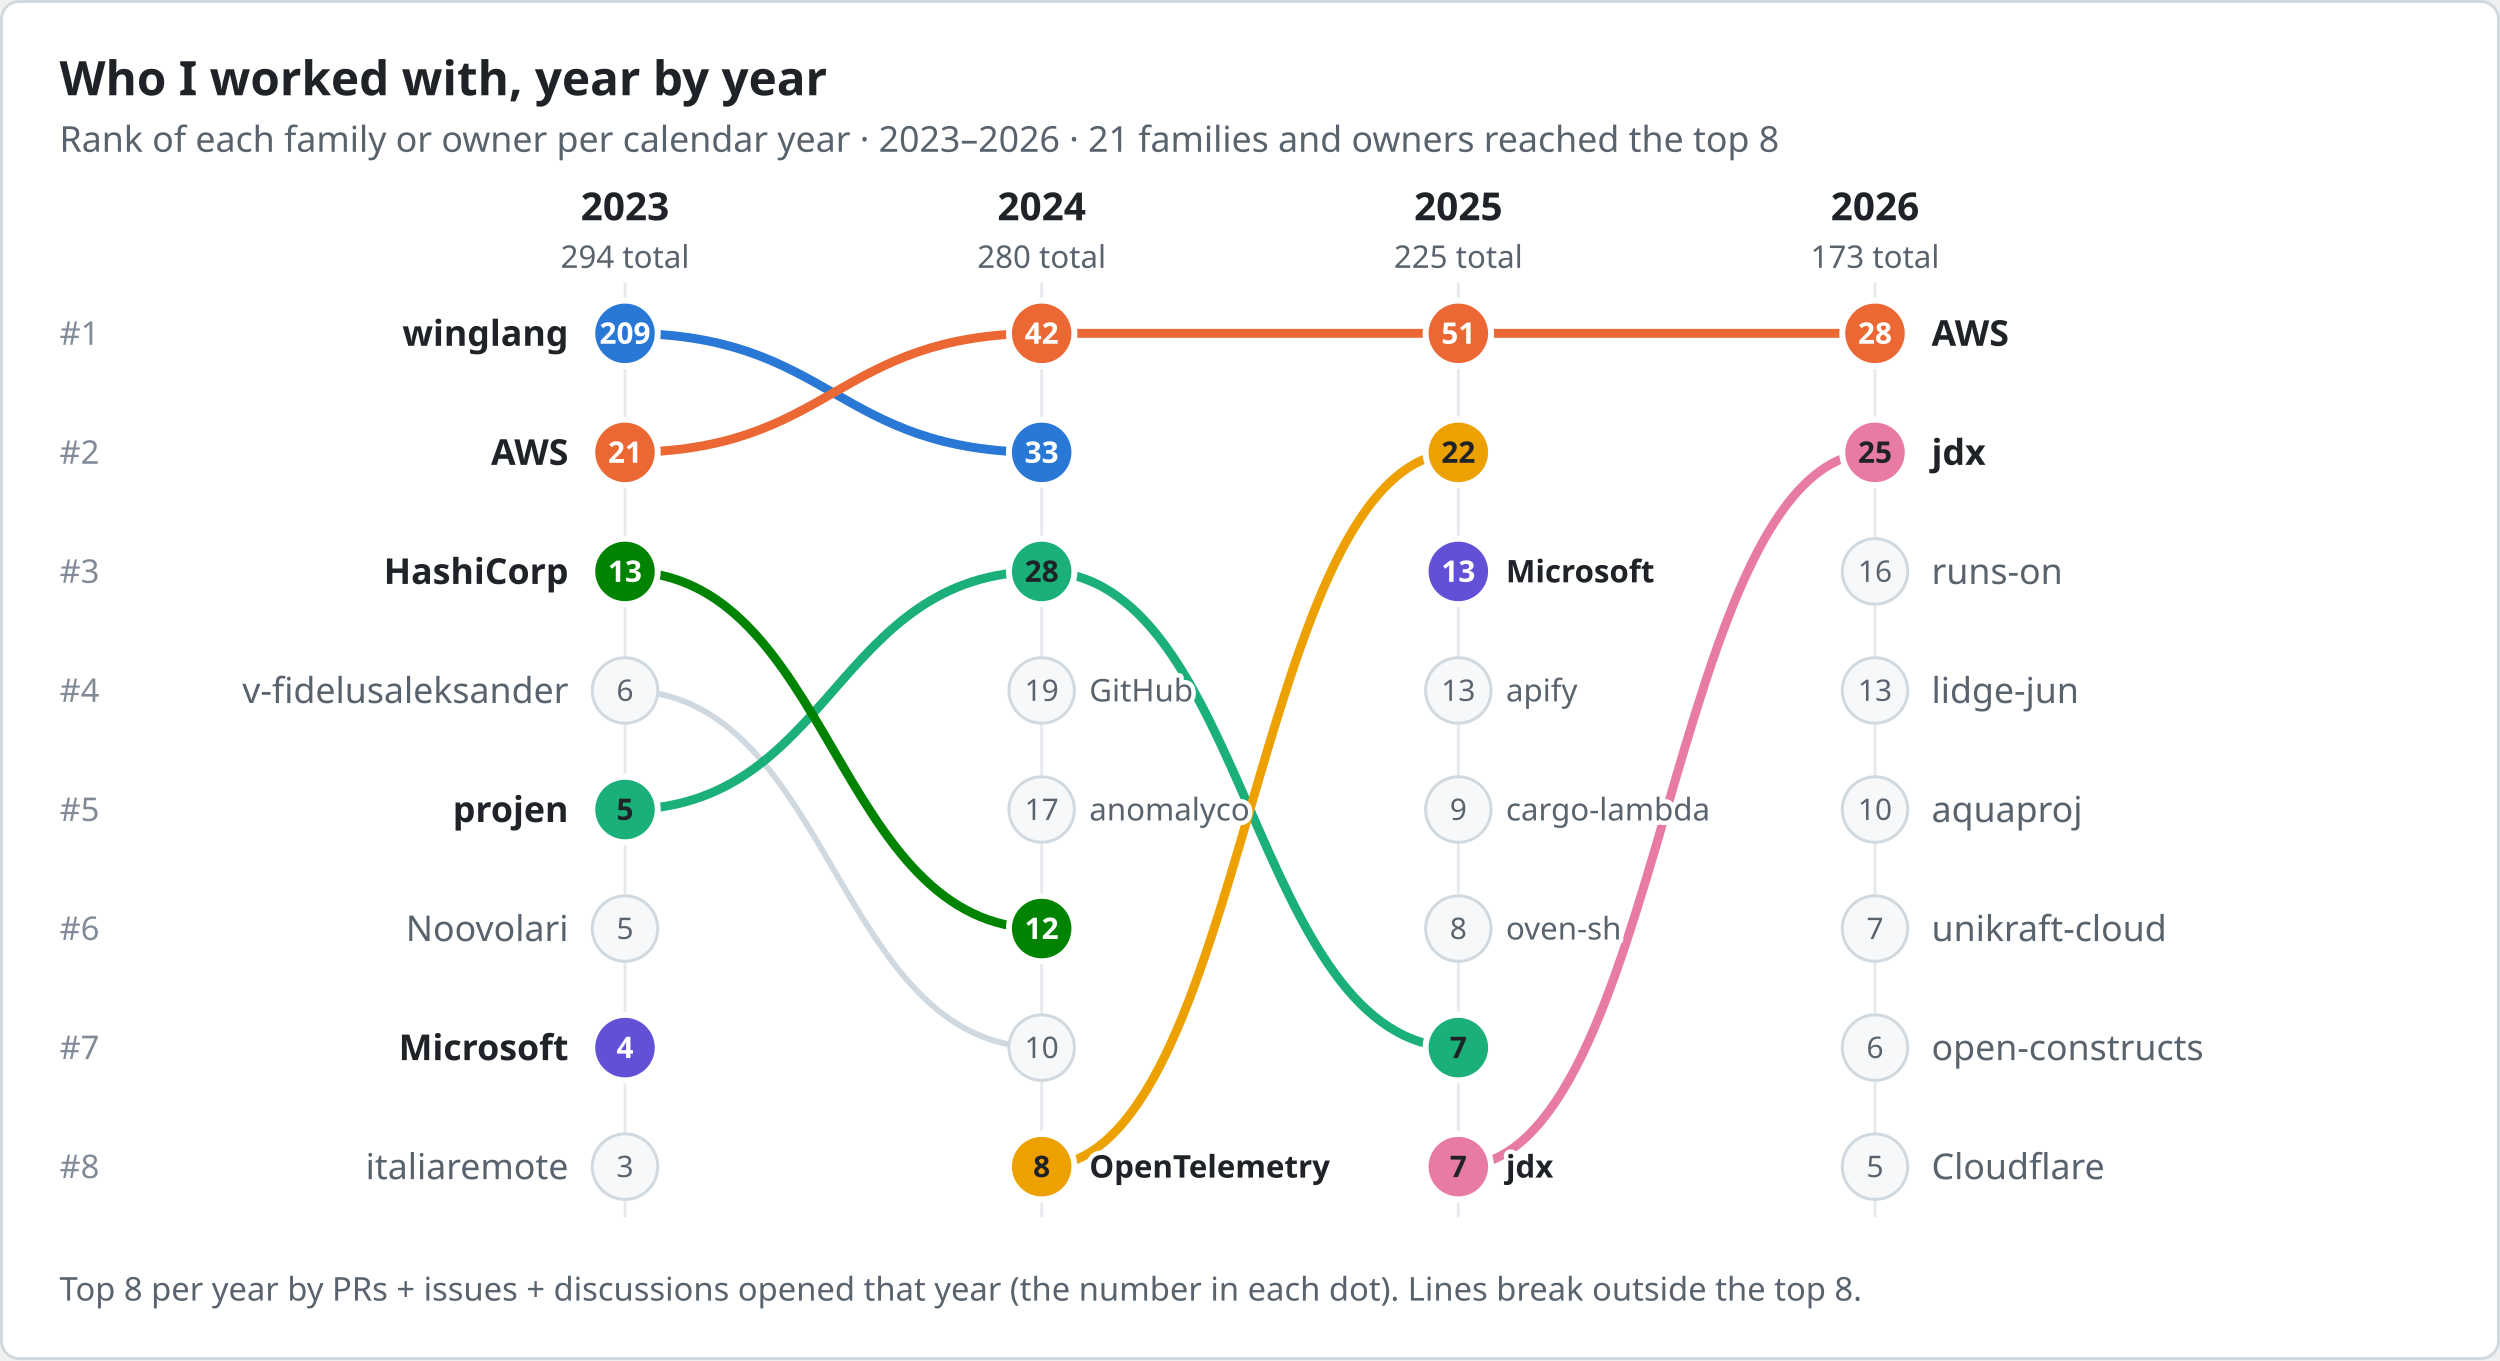
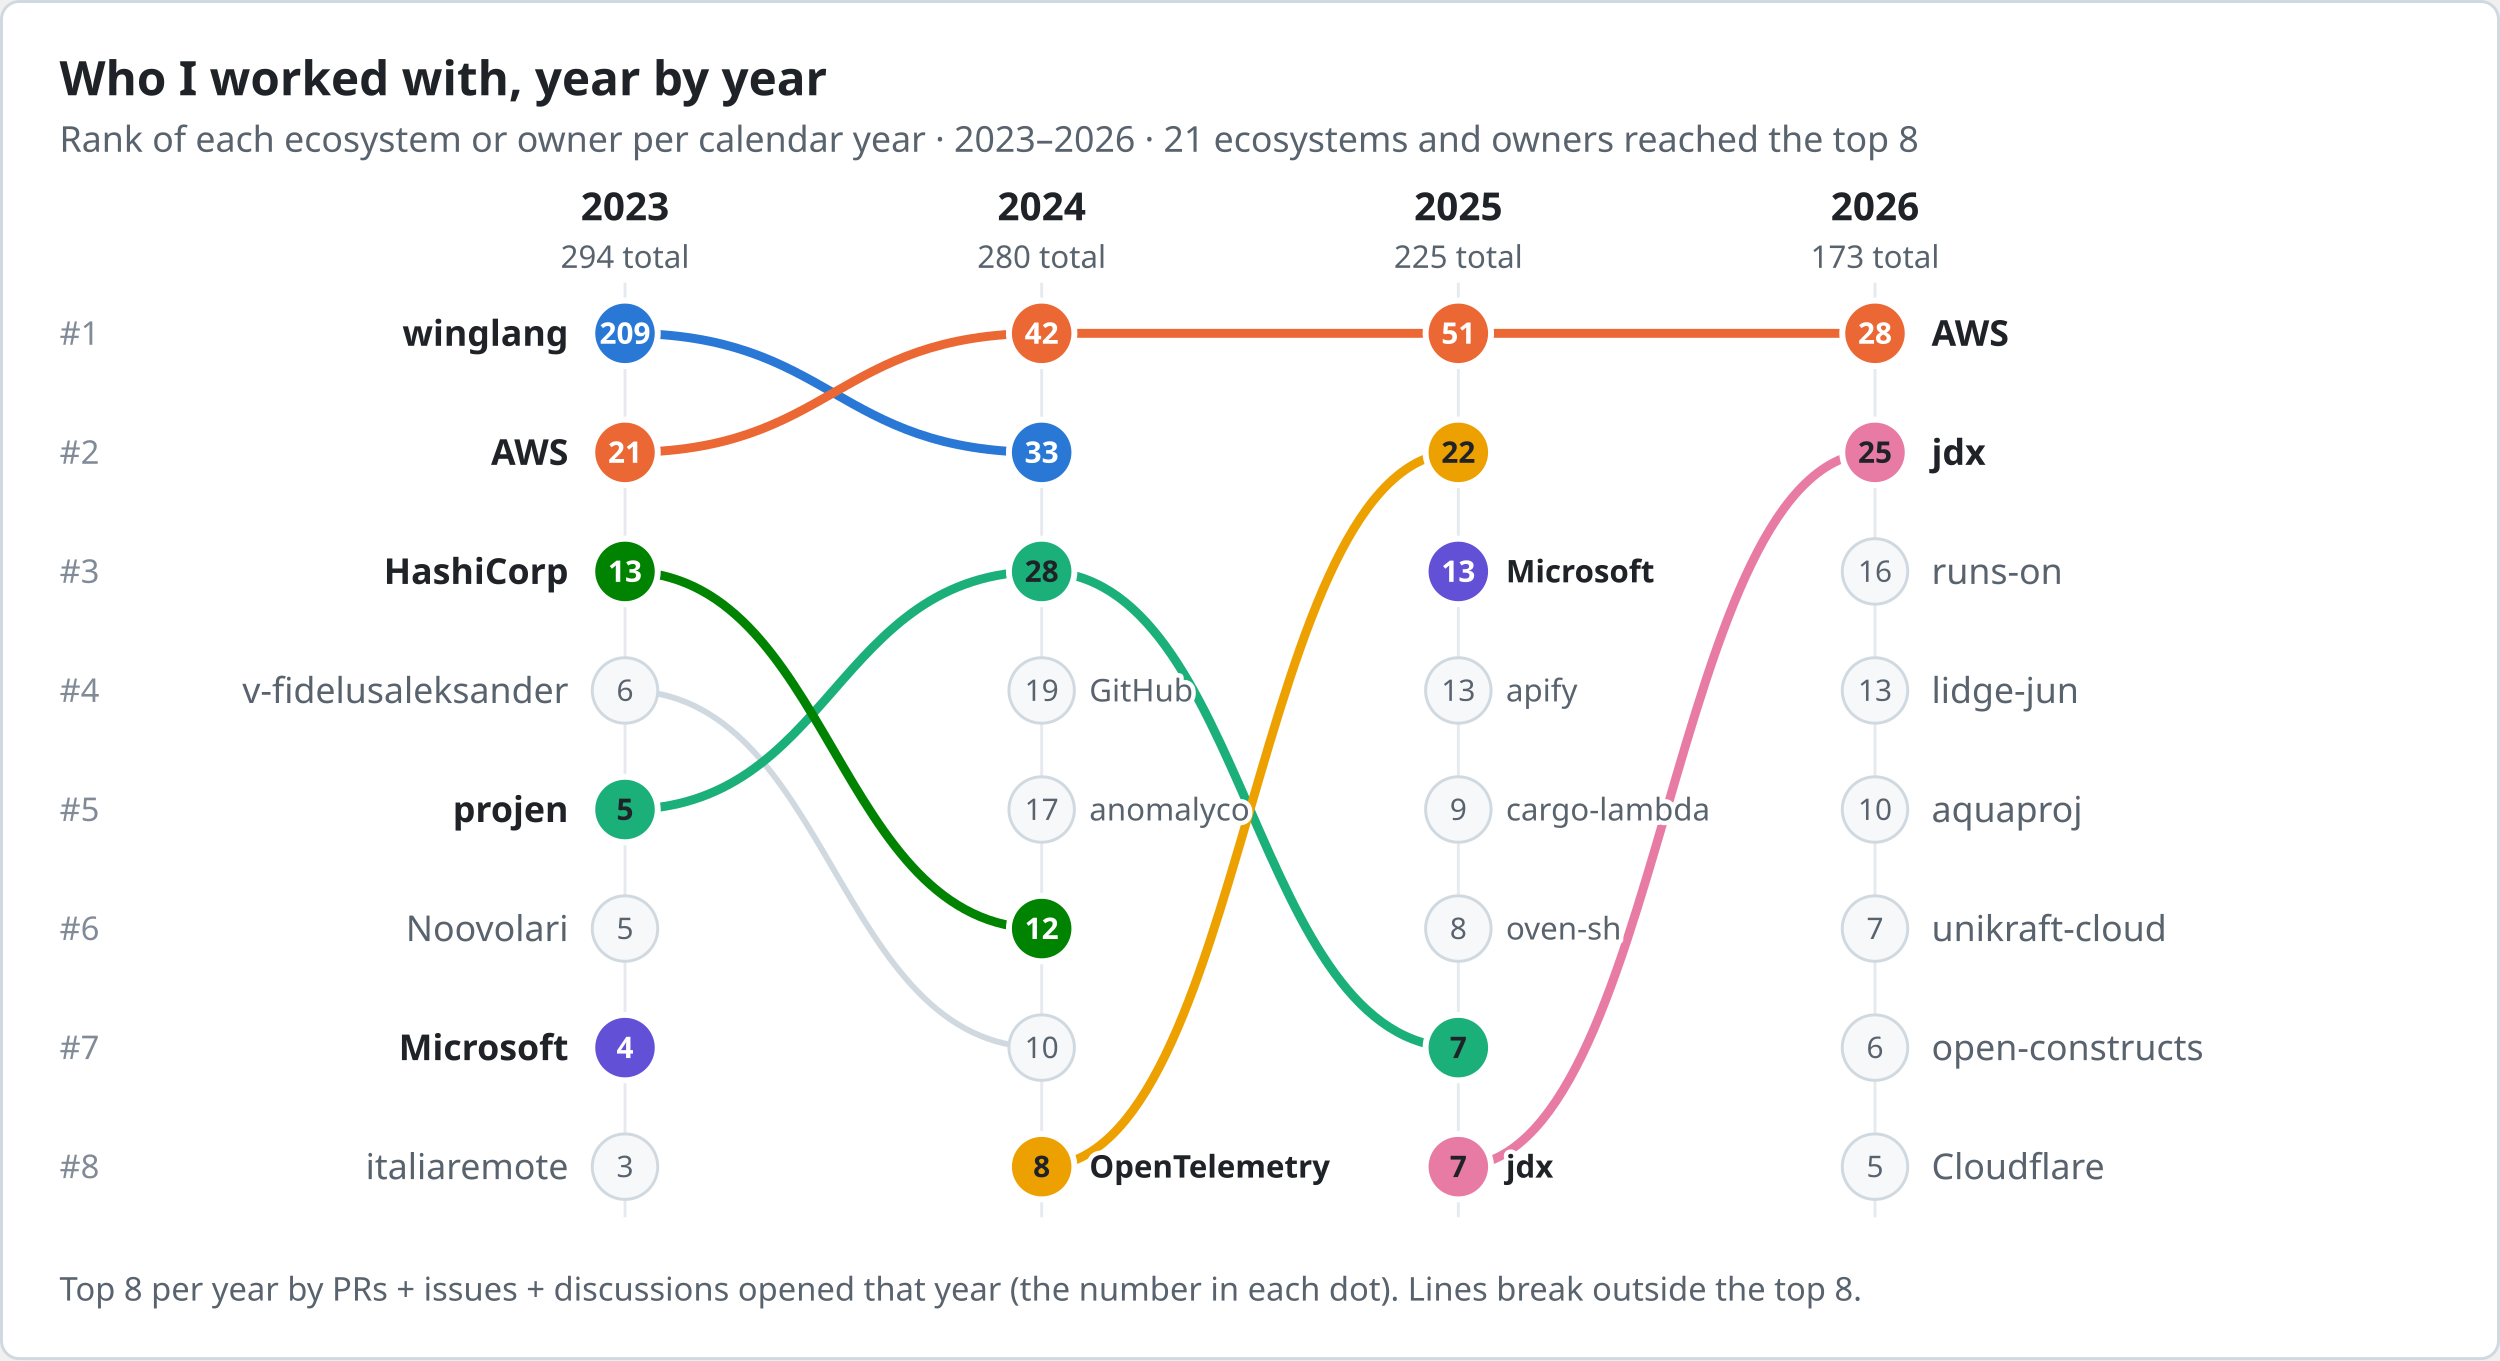
<svg xmlns="http://www.w3.org/2000/svg" width="840" height="457" viewBox="0 0 840 457" role="img" aria-label="Who I worked with, year by year">
  <style>text{font-family:-apple-system,BlinkMacSystemFont,'Segoe UI','Noto Sans',Helvetica,Arial,sans-serif;fill:#1f2328}.mu{fill:#59636e}.fa{fill:#818b98}.b{font-weight:600}</style>
  <rect x="0.5" y="0.5" width="839" height="456" rx="6" fill="#ffffff" stroke="#d1d9e0" />
  <text x="20" y="32" font-size="16" class="b">Who I worked with, year by year</text>
-   <text x="20" y="51" font-size="12" class="mu">Rank of each family or owner per calendar year · 2023–2026 · 21 families and owners reached the top 8</text>
+   <text x="20" y="51" font-size="12" class="mu">Rank of each ecosystem or owner per calendar year · 2023–2026 · 21 ecosystems and owners reached the top 8</text>
  <line x1="210" y1="95" x2="210" y2="409" stroke="#e6eaef" />
  <text x="210" y="74" text-anchor="middle" font-size="13" class="b">2023</text>
  <text x="210" y="90" text-anchor="middle" font-size="10.5" class="mu">294 total</text>
  <line x1="350" y1="95" x2="350" y2="409" stroke="#e6eaef" />
  <text x="350" y="74" text-anchor="middle" font-size="13" class="b">2024</text>
  <text x="350" y="90" text-anchor="middle" font-size="10.5" class="mu">280 total</text>
  <line x1="490" y1="95" x2="490" y2="409" stroke="#e6eaef" />
  <text x="490" y="74" text-anchor="middle" font-size="13" class="b">2025</text>
  <text x="490" y="90" text-anchor="middle" font-size="10.5" class="mu">225 total</text>
  <line x1="630" y1="95" x2="630" y2="409" stroke="#e6eaef" />
  <text x="630" y="74" text-anchor="middle" font-size="13" class="b">2026</text>
  <text x="630" y="90" text-anchor="middle" font-size="10.5" class="mu">173 total</text>
  <text x="20" y="112" dy="0.35em" font-size="11" class="fa">#1</text>
  <text x="20" y="152" dy="0.35em" font-size="11" class="fa">#2</text>
  <text x="20" y="192" dy="0.35em" font-size="11" class="fa">#3</text>
  <text x="20" y="232" dy="0.35em" font-size="11" class="fa">#4</text>
  <text x="20" y="272" dy="0.35em" font-size="11" class="fa">#5</text>
  <text x="20" y="312" dy="0.35em" font-size="11" class="fa">#6</text>
  <text x="20" y="352" dy="0.35em" font-size="11" class="fa">#7</text>
  <text x="20" y="392" dy="0.35em" font-size="11" class="fa">#8</text>
  <path d="M210,232C280,232 280,352 350,352" fill="none" stroke="#d1d9e0" stroke-width="2" />
  <path d="M210,112C280,112 280,152 350,152" fill="none" stroke="#2a78d6" stroke-width="3" />
  <path d="M210,152C280,152 280,112 350,112" fill="none" stroke="#eb6834" stroke-width="3" />
  <path d="M350,112C420,112 420,112 490,112" fill="none" stroke="#eb6834" stroke-width="3" />
  <path d="M490,112C560,112 560,112 630,112" fill="none" stroke="#eb6834" stroke-width="3" />
  <path d="M210,272C280,272 280,192 350,192" fill="none" stroke="#1baf7a" stroke-width="3" />
  <path d="M350,192C420,192 420,352 490,352" fill="none" stroke="#1baf7a" stroke-width="3" />
  <path d="M350,392C420,392 420,152 490,152" fill="none" stroke="#eda100" stroke-width="3" />
  <path d="M490,392C560,392 560,152 630,152" fill="none" stroke="#e87ba4" stroke-width="3" />
  <path d="M210,192C280,192 280,312 350,312" fill="none" stroke="#008300" stroke-width="3" />
  <circle cx="350" cy="232" r="11" fill="#f6f8fa" stroke="#d1d9e0" />
  <text x="350" y="232" dy="0.35em" text-anchor="middle" font-size="10" class="mu">19</text>
  <circle cx="350" cy="272" r="11" fill="#f6f8fa" stroke="#d1d9e0" />
  <text x="350" y="272" dy="0.35em" text-anchor="middle" font-size="10" class="mu">17</text>
  <circle cx="630" cy="392" r="11" fill="#f6f8fa" stroke="#d1d9e0" />
  <text x="630" y="392" dy="0.35em" text-anchor="middle" font-size="10" class="mu">5</text>
  <circle cx="630" cy="192" r="11" fill="#f6f8fa" stroke="#d1d9e0" />
  <text x="630" y="192" dy="0.35em" text-anchor="middle" font-size="10" class="mu">16</text>
  <circle cx="210" cy="232" r="11" fill="#f6f8fa" stroke="#d1d9e0" />
  <text x="210" y="232" dy="0.35em" text-anchor="middle" font-size="10" class="mu">6</text>
  <circle cx="350" cy="352" r="11" fill="#f6f8fa" stroke="#d1d9e0" />
  <text x="350" y="352" dy="0.35em" text-anchor="middle" font-size="10" class="mu">10</text>
  <circle cx="490" cy="232" r="11" fill="#f6f8fa" stroke="#d1d9e0" />
  <text x="490" y="232" dy="0.35em" text-anchor="middle" font-size="10" class="mu">13</text>
  <circle cx="630" cy="272" r="11" fill="#f6f8fa" stroke="#d1d9e0" />
  <text x="630" y="272" dy="0.35em" text-anchor="middle" font-size="10" class="mu">10</text>
  <circle cx="630" cy="232" r="11" fill="#f6f8fa" stroke="#d1d9e0" />
  <text x="630" y="232" dy="0.35em" text-anchor="middle" font-size="10" class="mu">13</text>
  <circle cx="490" cy="272" r="11" fill="#f6f8fa" stroke="#d1d9e0" />
  <text x="490" y="272" dy="0.35em" text-anchor="middle" font-size="10" class="mu">9</text>
  <circle cx="490" cy="312" r="11" fill="#f6f8fa" stroke="#d1d9e0" />
  <text x="490" y="312" dy="0.35em" text-anchor="middle" font-size="10" class="mu">8</text>
  <circle cx="630" cy="312" r="11" fill="#f6f8fa" stroke="#d1d9e0" />
  <text x="630" y="312" dy="0.35em" text-anchor="middle" font-size="10" class="mu">7</text>
  <circle cx="210" cy="312" r="11" fill="#f6f8fa" stroke="#d1d9e0" />
  <text x="210" y="312" dy="0.35em" text-anchor="middle" font-size="10" class="mu">5</text>
  <circle cx="630" cy="352" r="11" fill="#f6f8fa" stroke="#d1d9e0" />
  <text x="630" y="352" dy="0.35em" text-anchor="middle" font-size="10" class="mu">6</text>
  <circle cx="210" cy="392" r="11" fill="#f6f8fa" stroke="#d1d9e0" />
  <text x="210" y="392" dy="0.35em" text-anchor="middle" font-size="10" class="mu">3</text>
  <circle cx="210" cy="112" r="11" fill="#2a78d6" stroke="#ffffff" stroke-width="2" />
  <text x="210" y="112" dy="0.35em" text-anchor="middle" font-size="10" font-weight="600" style="fill:#ffffff">209</text>
  <circle cx="350" cy="152" r="11" fill="#2a78d6" stroke="#ffffff" stroke-width="2" />
  <text x="350" y="152" dy="0.35em" text-anchor="middle" font-size="10" font-weight="600" style="fill:#ffffff">33</text>
  <circle cx="210" cy="152" r="11" fill="#eb6834" stroke="#ffffff" stroke-width="2" />
  <text x="210" y="152" dy="0.35em" text-anchor="middle" font-size="10" font-weight="600" style="fill:#ffffff">21</text>
  <circle cx="350" cy="112" r="11" fill="#eb6834" stroke="#ffffff" stroke-width="2" />
  <text x="350" y="112" dy="0.35em" text-anchor="middle" font-size="10" font-weight="600" style="fill:#ffffff">42</text>
  <circle cx="490" cy="112" r="11" fill="#eb6834" stroke="#ffffff" stroke-width="2" />
  <text x="490" y="112" dy="0.35em" text-anchor="middle" font-size="10" font-weight="600" style="fill:#ffffff">51</text>
  <circle cx="630" cy="112" r="11" fill="#eb6834" stroke="#ffffff" stroke-width="2" />
  <text x="630" y="112" dy="0.35em" text-anchor="middle" font-size="10" font-weight="600" style="fill:#ffffff">28</text>
  <circle cx="210" cy="272" r="11" fill="#1baf7a" stroke="#ffffff" stroke-width="2" />
  <text x="210" y="272" dy="0.35em" text-anchor="middle" font-size="10" font-weight="600" style="fill:#1f2328">5</text>
  <circle cx="350" cy="192" r="11" fill="#1baf7a" stroke="#ffffff" stroke-width="2" />
  <text x="350" y="192" dy="0.35em" text-anchor="middle" font-size="10" font-weight="600" style="fill:#1f2328">28</text>
  <circle cx="490" cy="352" r="11" fill="#1baf7a" stroke="#ffffff" stroke-width="2" />
  <text x="490" y="352" dy="0.35em" text-anchor="middle" font-size="10" font-weight="600" style="fill:#1f2328">7</text>
  <circle cx="350" cy="392" r="11" fill="#eda100" stroke="#ffffff" stroke-width="2" />
  <text x="350" y="392" dy="0.35em" text-anchor="middle" font-size="10" font-weight="600" style="fill:#1f2328">8</text>
  <circle cx="490" cy="152" r="11" fill="#eda100" stroke="#ffffff" stroke-width="2" />
  <text x="490" y="152" dy="0.35em" text-anchor="middle" font-size="10" font-weight="600" style="fill:#1f2328">22</text>
  <circle cx="490" cy="392" r="11" fill="#e87ba4" stroke="#ffffff" stroke-width="2" />
  <text x="490" y="392" dy="0.35em" text-anchor="middle" font-size="10" font-weight="600" style="fill:#1f2328">7</text>
  <circle cx="630" cy="152" r="11" fill="#e87ba4" stroke="#ffffff" stroke-width="2" />
  <text x="630" y="152" dy="0.35em" text-anchor="middle" font-size="10" font-weight="600" style="fill:#1f2328">25</text>
  <circle cx="210" cy="192" r="11" fill="#008300" stroke="#ffffff" stroke-width="2" />
  <text x="210" y="192" dy="0.35em" text-anchor="middle" font-size="10" font-weight="600" style="fill:#ffffff">13</text>
  <circle cx="350" cy="312" r="11" fill="#008300" stroke="#ffffff" stroke-width="2" />
  <text x="350" y="312" dy="0.35em" text-anchor="middle" font-size="10" font-weight="600" style="fill:#ffffff">12</text>
  <circle cx="210" cy="352" r="11" fill="#6250d6" stroke="#ffffff" stroke-width="2" />
  <text x="210" y="352" dy="0.35em" text-anchor="middle" font-size="10" font-weight="600" style="fill:#ffffff">4</text>
  <circle cx="490" cy="192" r="11" fill="#6250d6" stroke="#ffffff" stroke-width="2" />
  <text x="490" y="192" dy="0.35em" text-anchor="middle" font-size="10" font-weight="600" style="fill:#ffffff">13</text>
  <text x="366" y="232" dy="0.35em" font-size="10.5" class="mu" paint-order="stroke" stroke="#ffffff" stroke-width="3" stroke-linejoin="round">GitHub</text>
  <text x="366" y="272" dy="0.35em" font-size="10.5" class="mu" paint-order="stroke" stroke="#ffffff" stroke-width="3" stroke-linejoin="round">anomalyco</text>
  <text x="649" y="392" dy="0.35em" font-size="12" class="mu">Cloudflare</text>
  <text x="649" y="192" dy="0.35em" font-size="12" class="mu">runs-on</text>
  <text x="191" y="232" dy="0.35em" text-anchor="end" font-size="12" class="mu">v-fidelusaleksander</text>
  <text x="506" y="232" dy="0.35em" font-size="10.5" class="mu" paint-order="stroke" stroke="#ffffff" stroke-width="3" stroke-linejoin="round">apify</text>
  <text x="649" y="272" dy="0.35em" font-size="12" class="mu">aquaproj</text>
  <text x="649" y="232" dy="0.35em" font-size="12" class="mu">lidge-jun</text>
  <text x="506" y="272" dy="0.35em" font-size="10.5" class="mu" paint-order="stroke" stroke="#ffffff" stroke-width="3" stroke-linejoin="round">cargo-lambda</text>
  <text x="506" y="312" dy="0.35em" font-size="10.5" class="mu" paint-order="stroke" stroke="#ffffff" stroke-width="3" stroke-linejoin="round">oven-sh</text>
  <text x="649" y="312" dy="0.35em" font-size="12" class="mu">unikraft-cloud</text>
  <text x="191" y="312" dy="0.35em" text-anchor="end" font-size="12" class="mu">Noovolari</text>
  <text x="649" y="352" dy="0.35em" font-size="12" class="mu">open-constructs</text>
  <text x="191" y="392" dy="0.35em" text-anchor="end" font-size="12" class="mu">italiaremote</text>
  <text x="191" y="112" dy="0.35em" text-anchor="end" font-size="12" class="b">winglang</text>
  <text x="191" y="152" dy="0.35em" text-anchor="end" font-size="12" class="b">AWS</text>
  <text x="649" y="112" dy="0.35em" font-size="12" class="b">AWS</text>
  <text x="191" y="272" dy="0.35em" text-anchor="end" font-size="12" class="b">projen</text>
  <text x="366" y="392" dy="0.35em" font-size="10.5" class="b" paint-order="stroke" stroke="#ffffff" stroke-width="3" stroke-linejoin="round">OpenTelemetry</text>
  <text x="649" y="152" dy="0.35em" font-size="12" class="b">jdx</text>
  <text x="506" y="392" dy="0.35em" font-size="10.5" class="b" paint-order="stroke" stroke="#ffffff" stroke-width="3" stroke-linejoin="round">jdx</text>
  <text x="191" y="192" dy="0.35em" text-anchor="end" font-size="12" class="b">HashiCorp</text>
  <text x="191" y="352" dy="0.35em" text-anchor="end" font-size="12" class="b">Microsoft</text>
  <text x="506" y="192" dy="0.35em" font-size="10.5" class="b" paint-order="stroke" stroke="#ffffff" stroke-width="3" stroke-linejoin="round">Microsoft</text>
  <text x="20" y="437" font-size="11" class="mu">Top 8 per year by PRs + issues + discussions opened that year (the number in each dot). Lines break outside the top 8.</text>
</svg>
